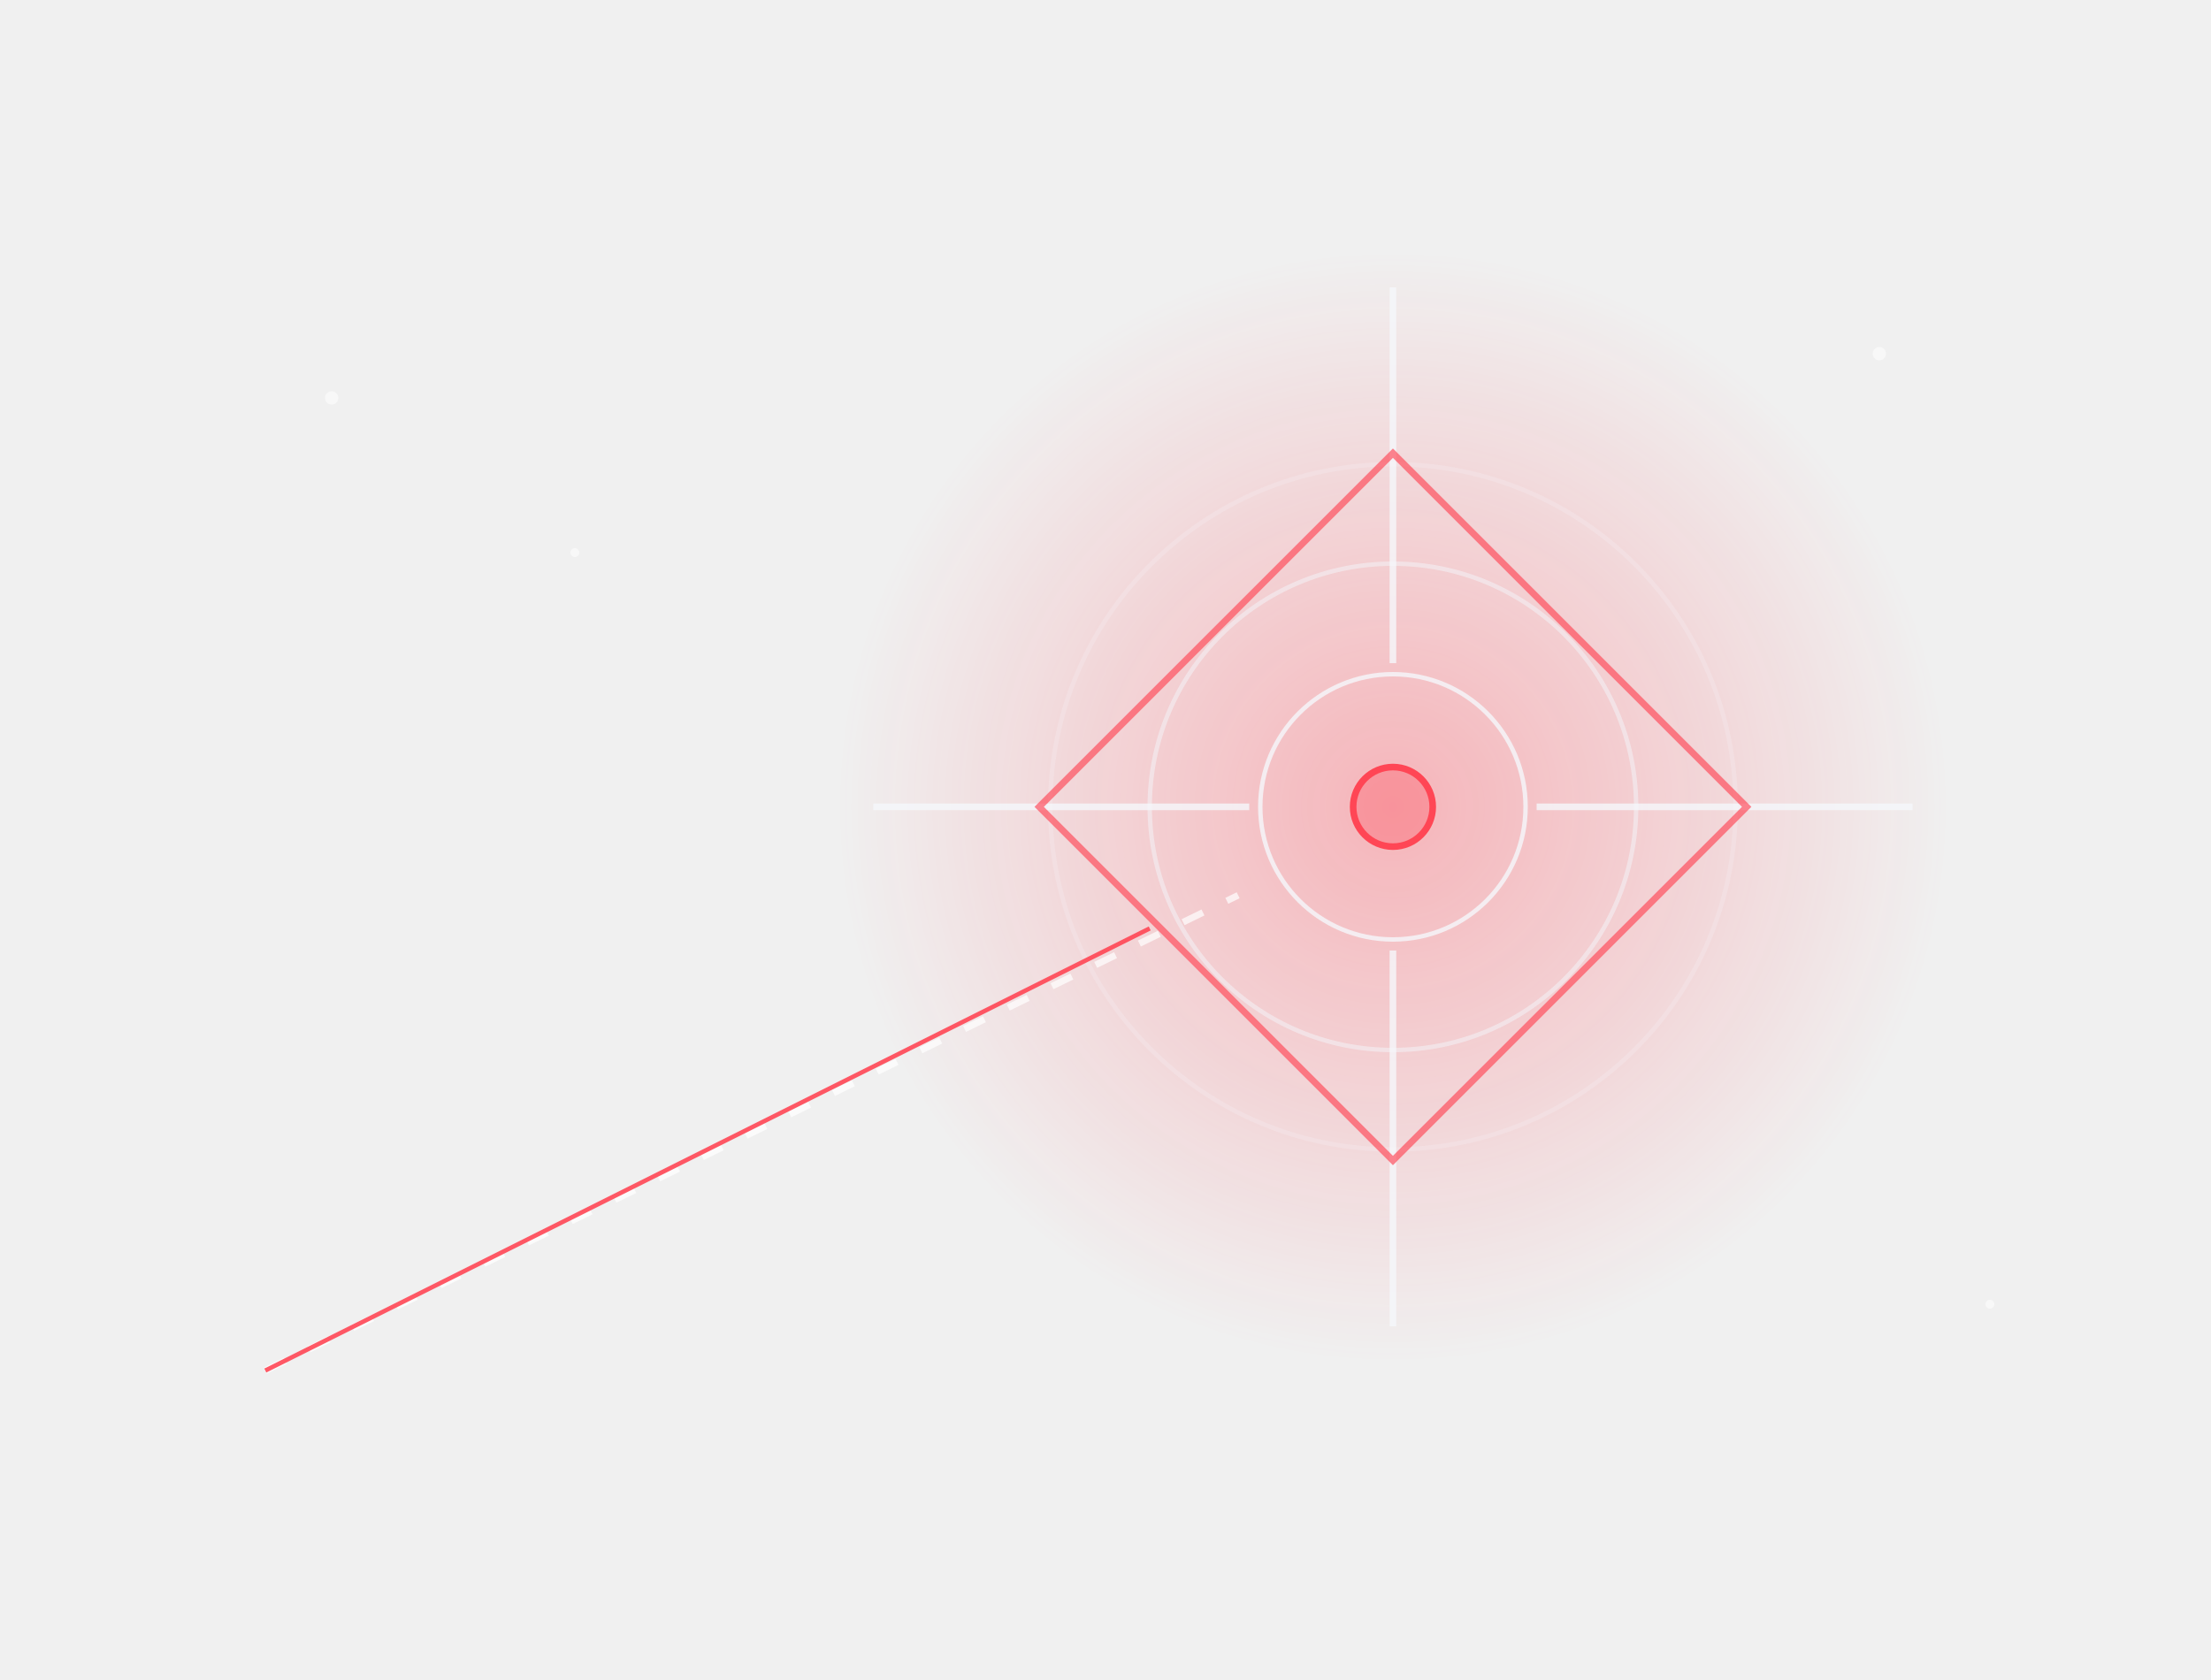
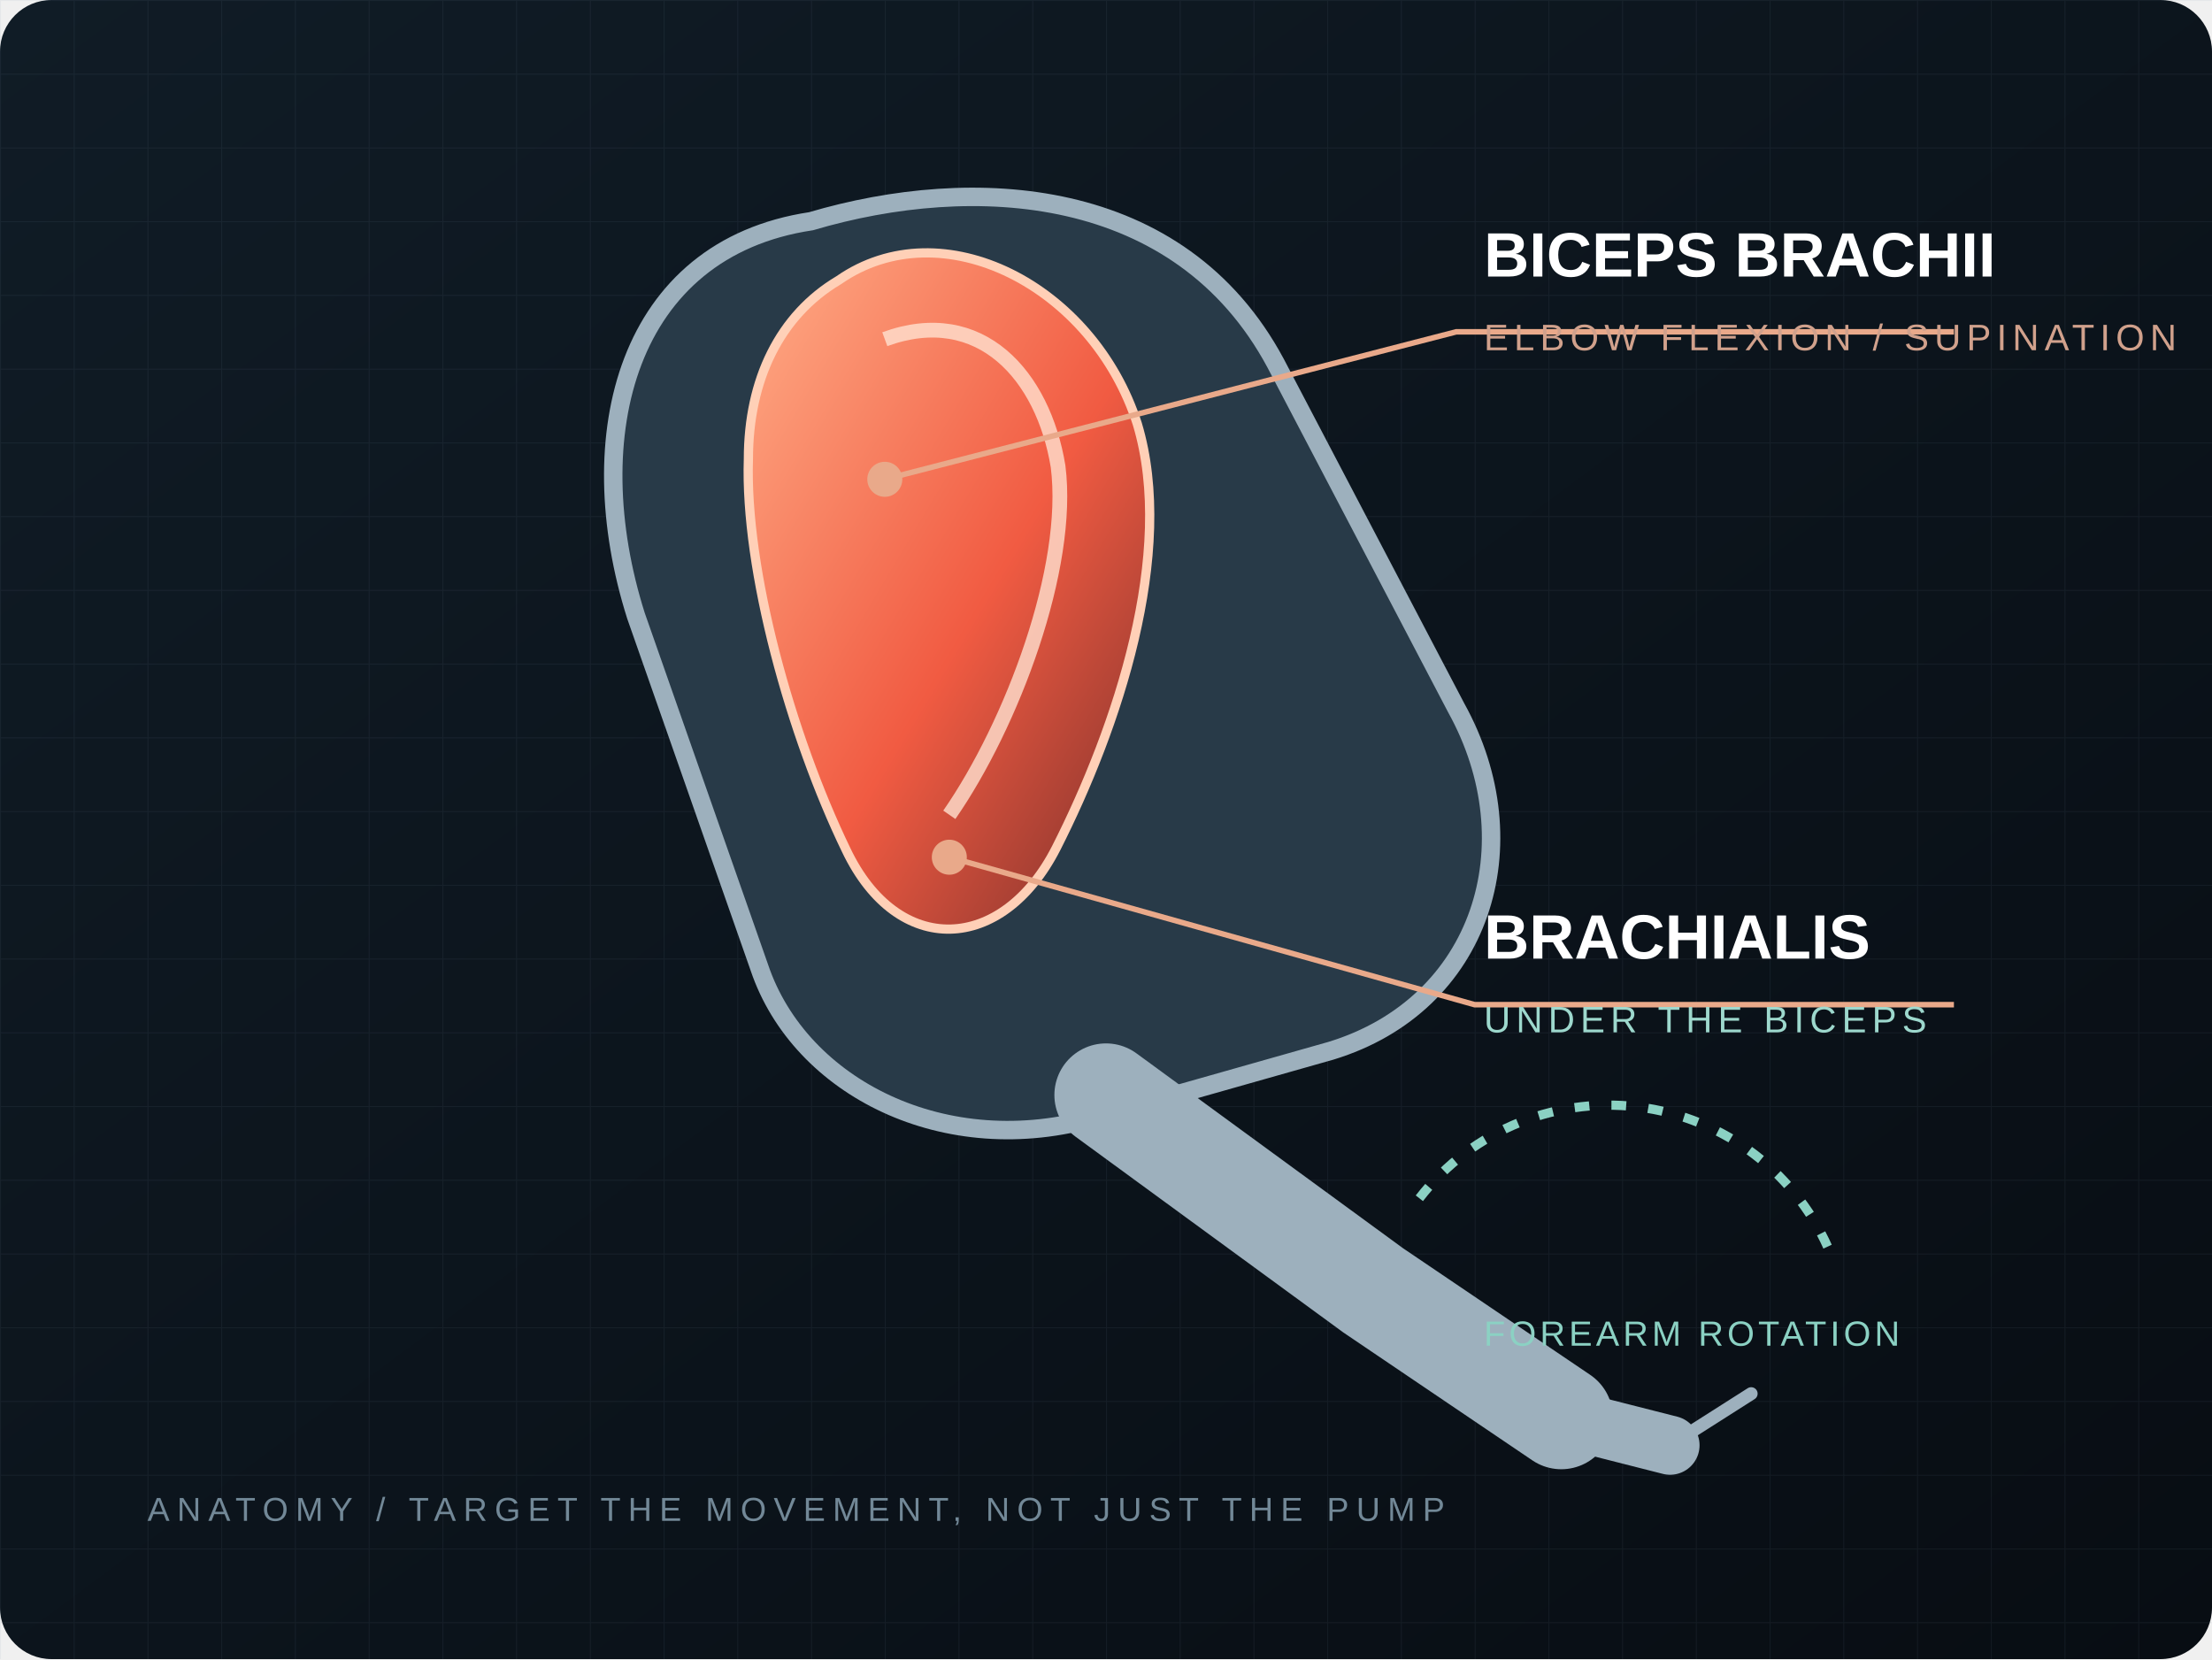
- <svg xmlns="http://www.w3.org/2000/svg" viewBox="0 0 1000 760">
+ <svg xmlns="http://www.w3.org/2000/svg" viewBox="0 0 1200 900">
  <defs>
-     <radialGradient id="a">
-       <stop stop-color="#ff4655" stop-opacity=".35" />
-       <stop offset="1" stop-color="#ff4655" stop-opacity="0" />
-     </radialGradient>
+     <linearGradient id="bg" y2="1">
+       <stop stop-color="#101c26" />
+       <stop offset="1" stop-color="#080d13" />
+     </linearGradient>
+     <linearGradient id="muscle" x2="1" y2="1">
+       <stop stop-color="#ffad87" />
+       <stop offset=".55" stop-color="#f15b42" />
+       <stop offset="1" stop-color="#772e2a" />
+     </linearGradient>
+     <pattern id="grid" width="40" height="40" patternUnits="userSpaceOnUse">
+       <path d="M40 0H0V40" stroke="#8299a9" stroke-opacity=".09" fill="none" />
+     </pattern>
  </defs>
-   <circle cx="630" cy="365" r="250" fill="url(#a)" />
-   <g fill="none" stroke="#f5f7fb">
-     <circle cx="630" cy="365" r="155" stroke-opacity=".22" stroke-width="2" />
-     <circle cx="630" cy="365" r="110" stroke-opacity=".5" stroke-width="2" />
-     <circle cx="630" cy="365" r="60" stroke-opacity=".8" stroke-width="2" />
-     <path d="M630 130V300M630 430V600M395 365H565M695 365H865" stroke-width="3" stroke-opacity=".8" />
+   <rect width="1200" height="900" rx="28" fill="url(#bg)" />
+   <rect width="1200" height="900" fill="url(#grid)" />
+   <g transform="translate(90 40)">
+     <path d="M350 80C250 95 224 196 255 294L322 485C344 550 423 590 505 566L632 530C714 505 741 418 700 344L602 157C550 60 438 54 350 80Z" fill="#283a48" stroke="#9db0bd" stroke-width="10" />
+     <path d="M365 112C421 73 503 115 527 190C548 260 516 355 483 420C454 477 397 480 369 421C339 359 314 269 316 209C316 166 333 131 365 112Z" fill="url(#muscle)" stroke="#ffd0b7" stroke-width="5" />
+     <path d="M390 144C442 125 476 164 484 213C491 268 459 353 425 402" stroke="#ffe1cf" stroke-width="8" fill="none" opacity=".8" />
+     <path d="M510 554L655 660L757 729" stroke="#9db0bd" stroke-width="56" stroke-linecap="round" />
+     <path d="M757 729L816 744" stroke="#9db0bd" stroke-width="32" stroke-linecap="round" />
+     <path d="M816 744L860 716" stroke="#9db0bd" stroke-width="7" stroke-linecap="round" />
  </g>
-   <g fill="none" stroke="#ff4655" stroke-width="3">
-     <path d="M630 205L790 365 630 525 470 365Z" stroke-opacity=".65" />
-     <circle cx="630" cy="365" r="18" fill="#ff4655" fill-opacity=".3" />
+   <g stroke="#e9a98a" fill="none" stroke-width="3">
+     <path d="M480 260L790 180H1060" />
+     <circle cx="480" cy="260" r="8" fill="#e9a98a" />
+     <path d="M515 465L800 545H1060" />
+     <circle cx="515" cy="465" r="8" fill="#e9a98a" />
+     <path d="M770 650A130 130 0 0 1 995 685" stroke="#8bd1c3" stroke-width="5" stroke-dasharray="8 12" />
  </g>
-   <path d="M120 620L560 405" stroke="#fff" stroke-width="3" stroke-opacity=".7" stroke-dasharray="10 12" />
-   <path d="M120 620L520 420" stroke="#ff4655" stroke-width="2" stroke-opacity=".9" />
-   <g fill="#fff" opacity=".55">
-     <circle cx="150" cy="180" r="3" />
-     <circle cx="260" cy="250" r="2" />
-     <circle cx="850" cy="160" r="3" />
-     <circle cx="900" cy="590" r="2" />
+   <g font-family="Arial,sans-serif">
+     <text x="805" y="150" fill="#fff" font-size="34" font-weight="800">BICEPS BRACHII</text>
+     <text x="805" y="190" fill="#d1a18c" font-size="20" letter-spacing="3">ELBOW FLEXION / SUPINATION</text>
+     <text x="805" y="520" fill="#fff" font-size="34" font-weight="800">BRACHIALIS</text>
+     <text x="805" y="560" fill="#9dd8cd" font-size="20" letter-spacing="3">UNDER THE BICEPS</text>
+     <text x="805" y="730" fill="#8bd1c3" font-size="19" letter-spacing="2">FOREARM ROTATION</text>
+     <text x="80" y="825" fill="#728897" font-size="18" letter-spacing="4">ANATOMY / TARGET THE MOVEMENT, NOT JUST THE PUMP</text>
  </g>
</svg>
